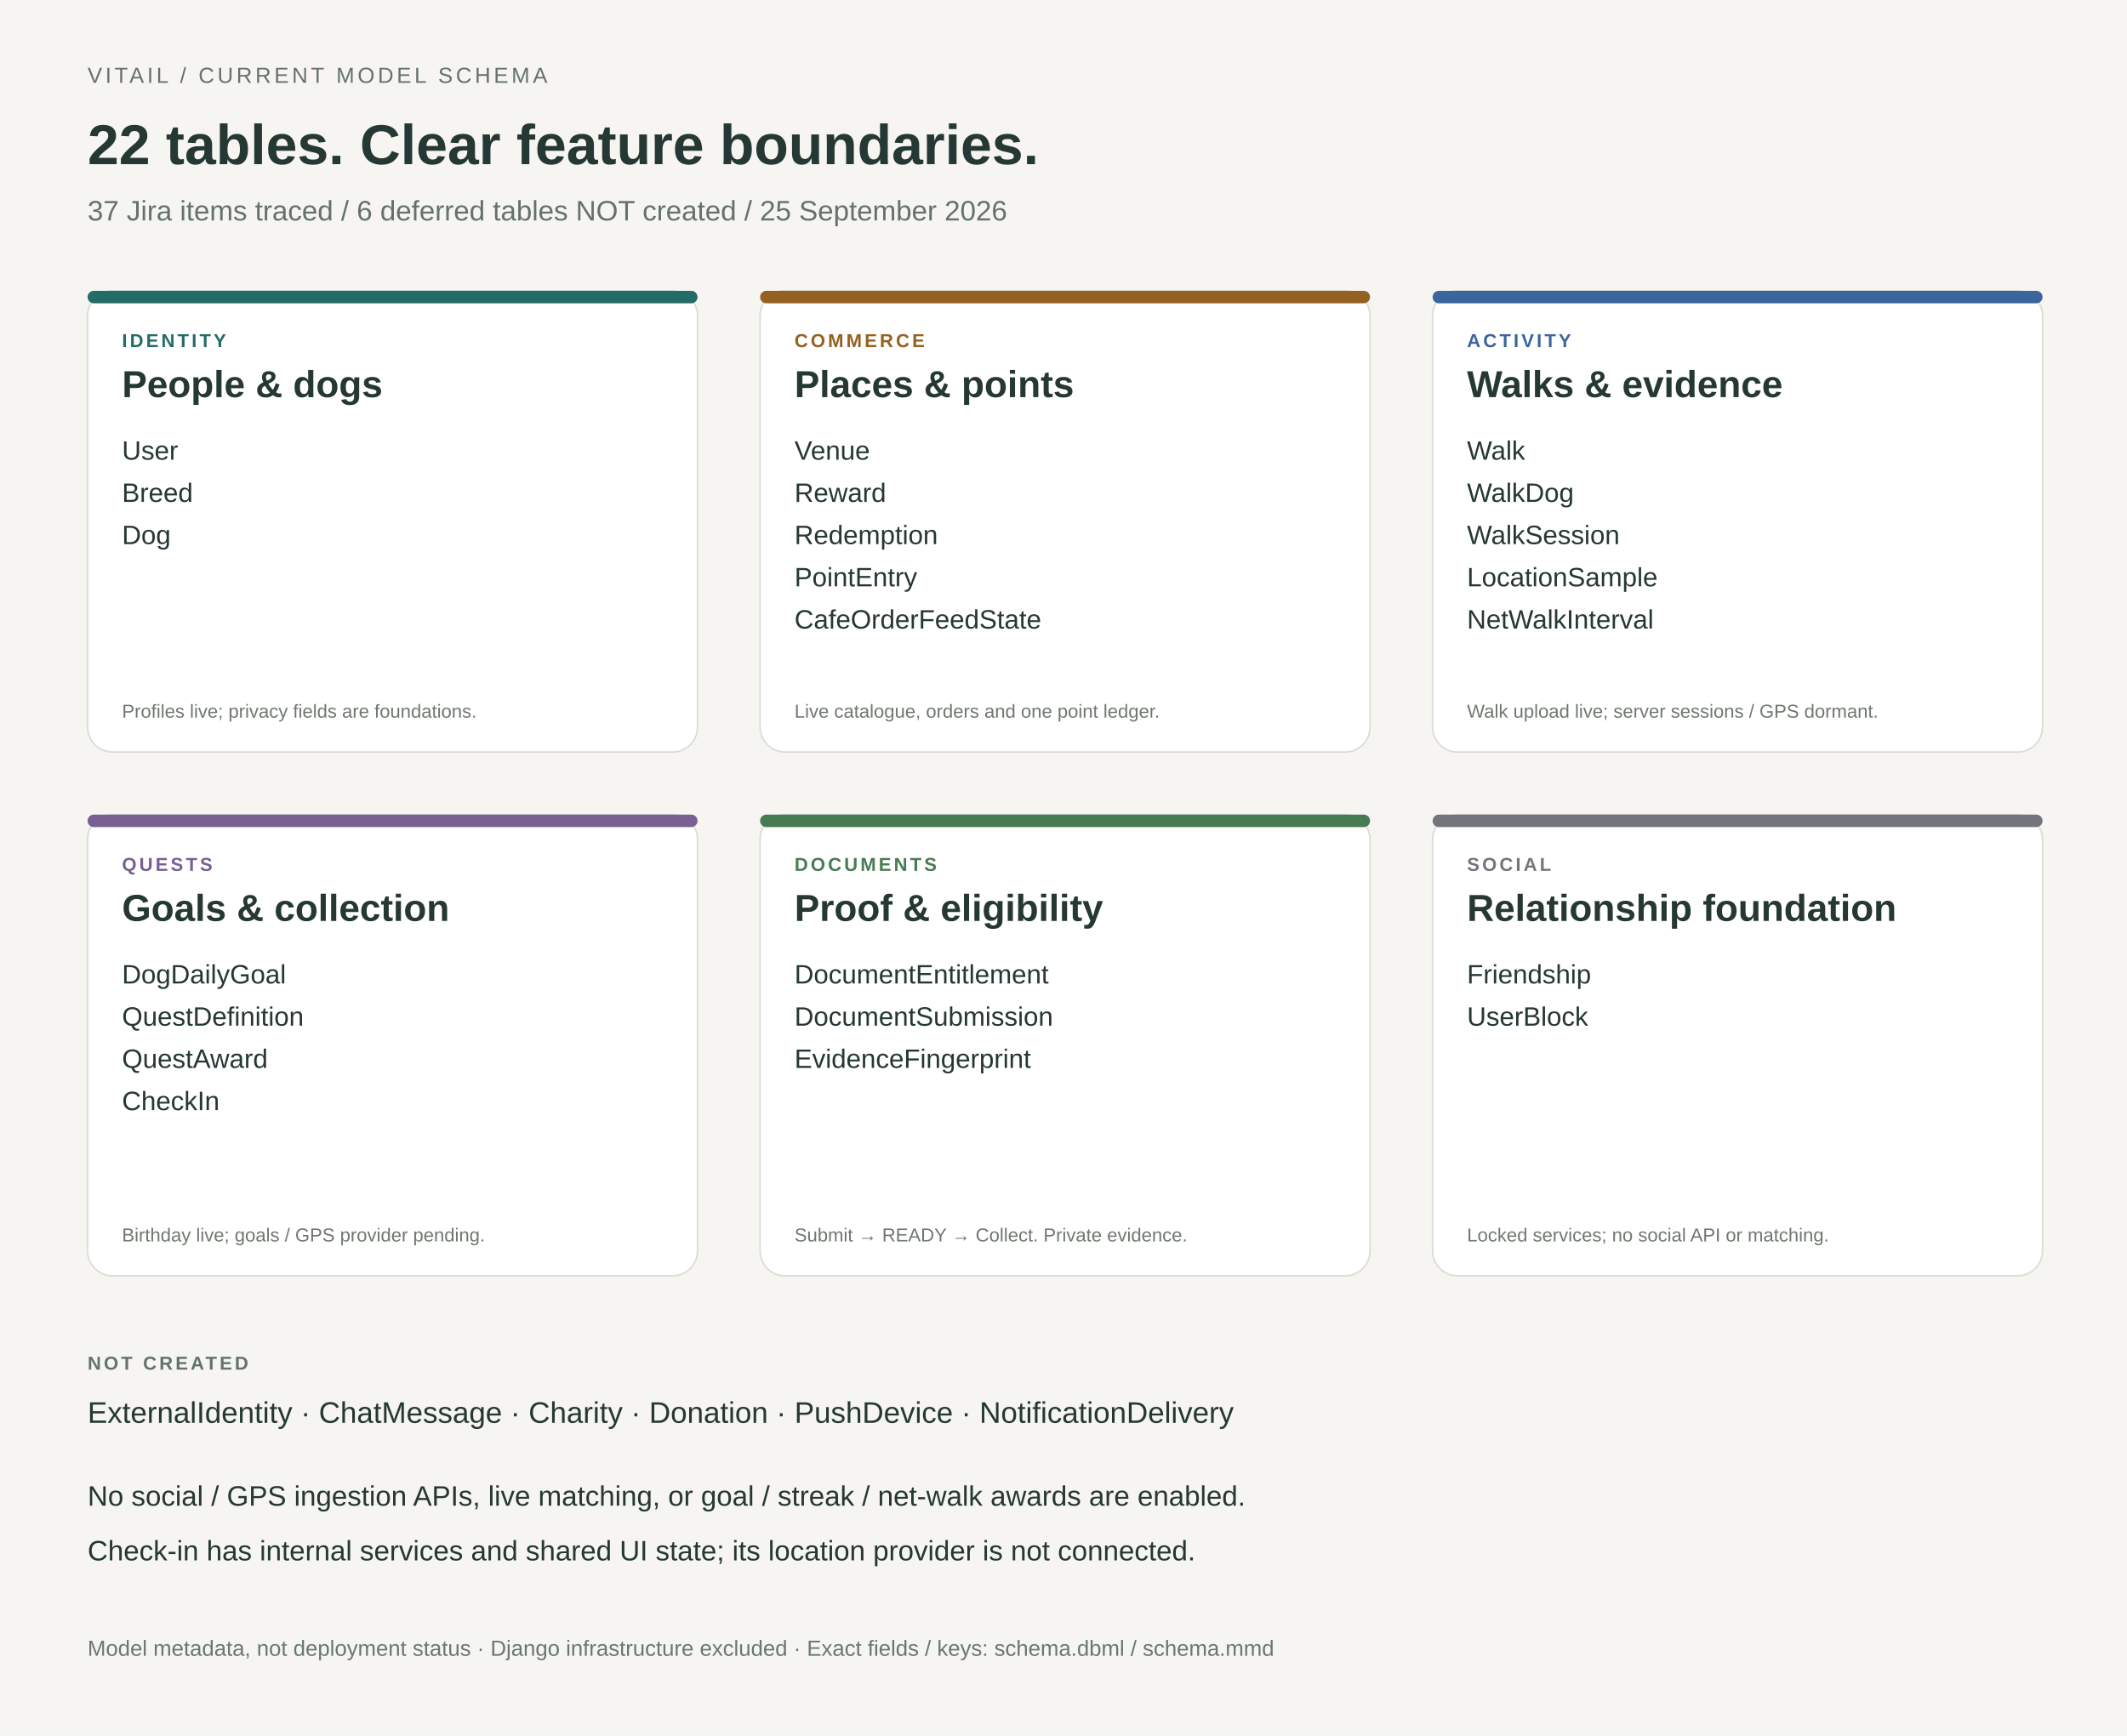
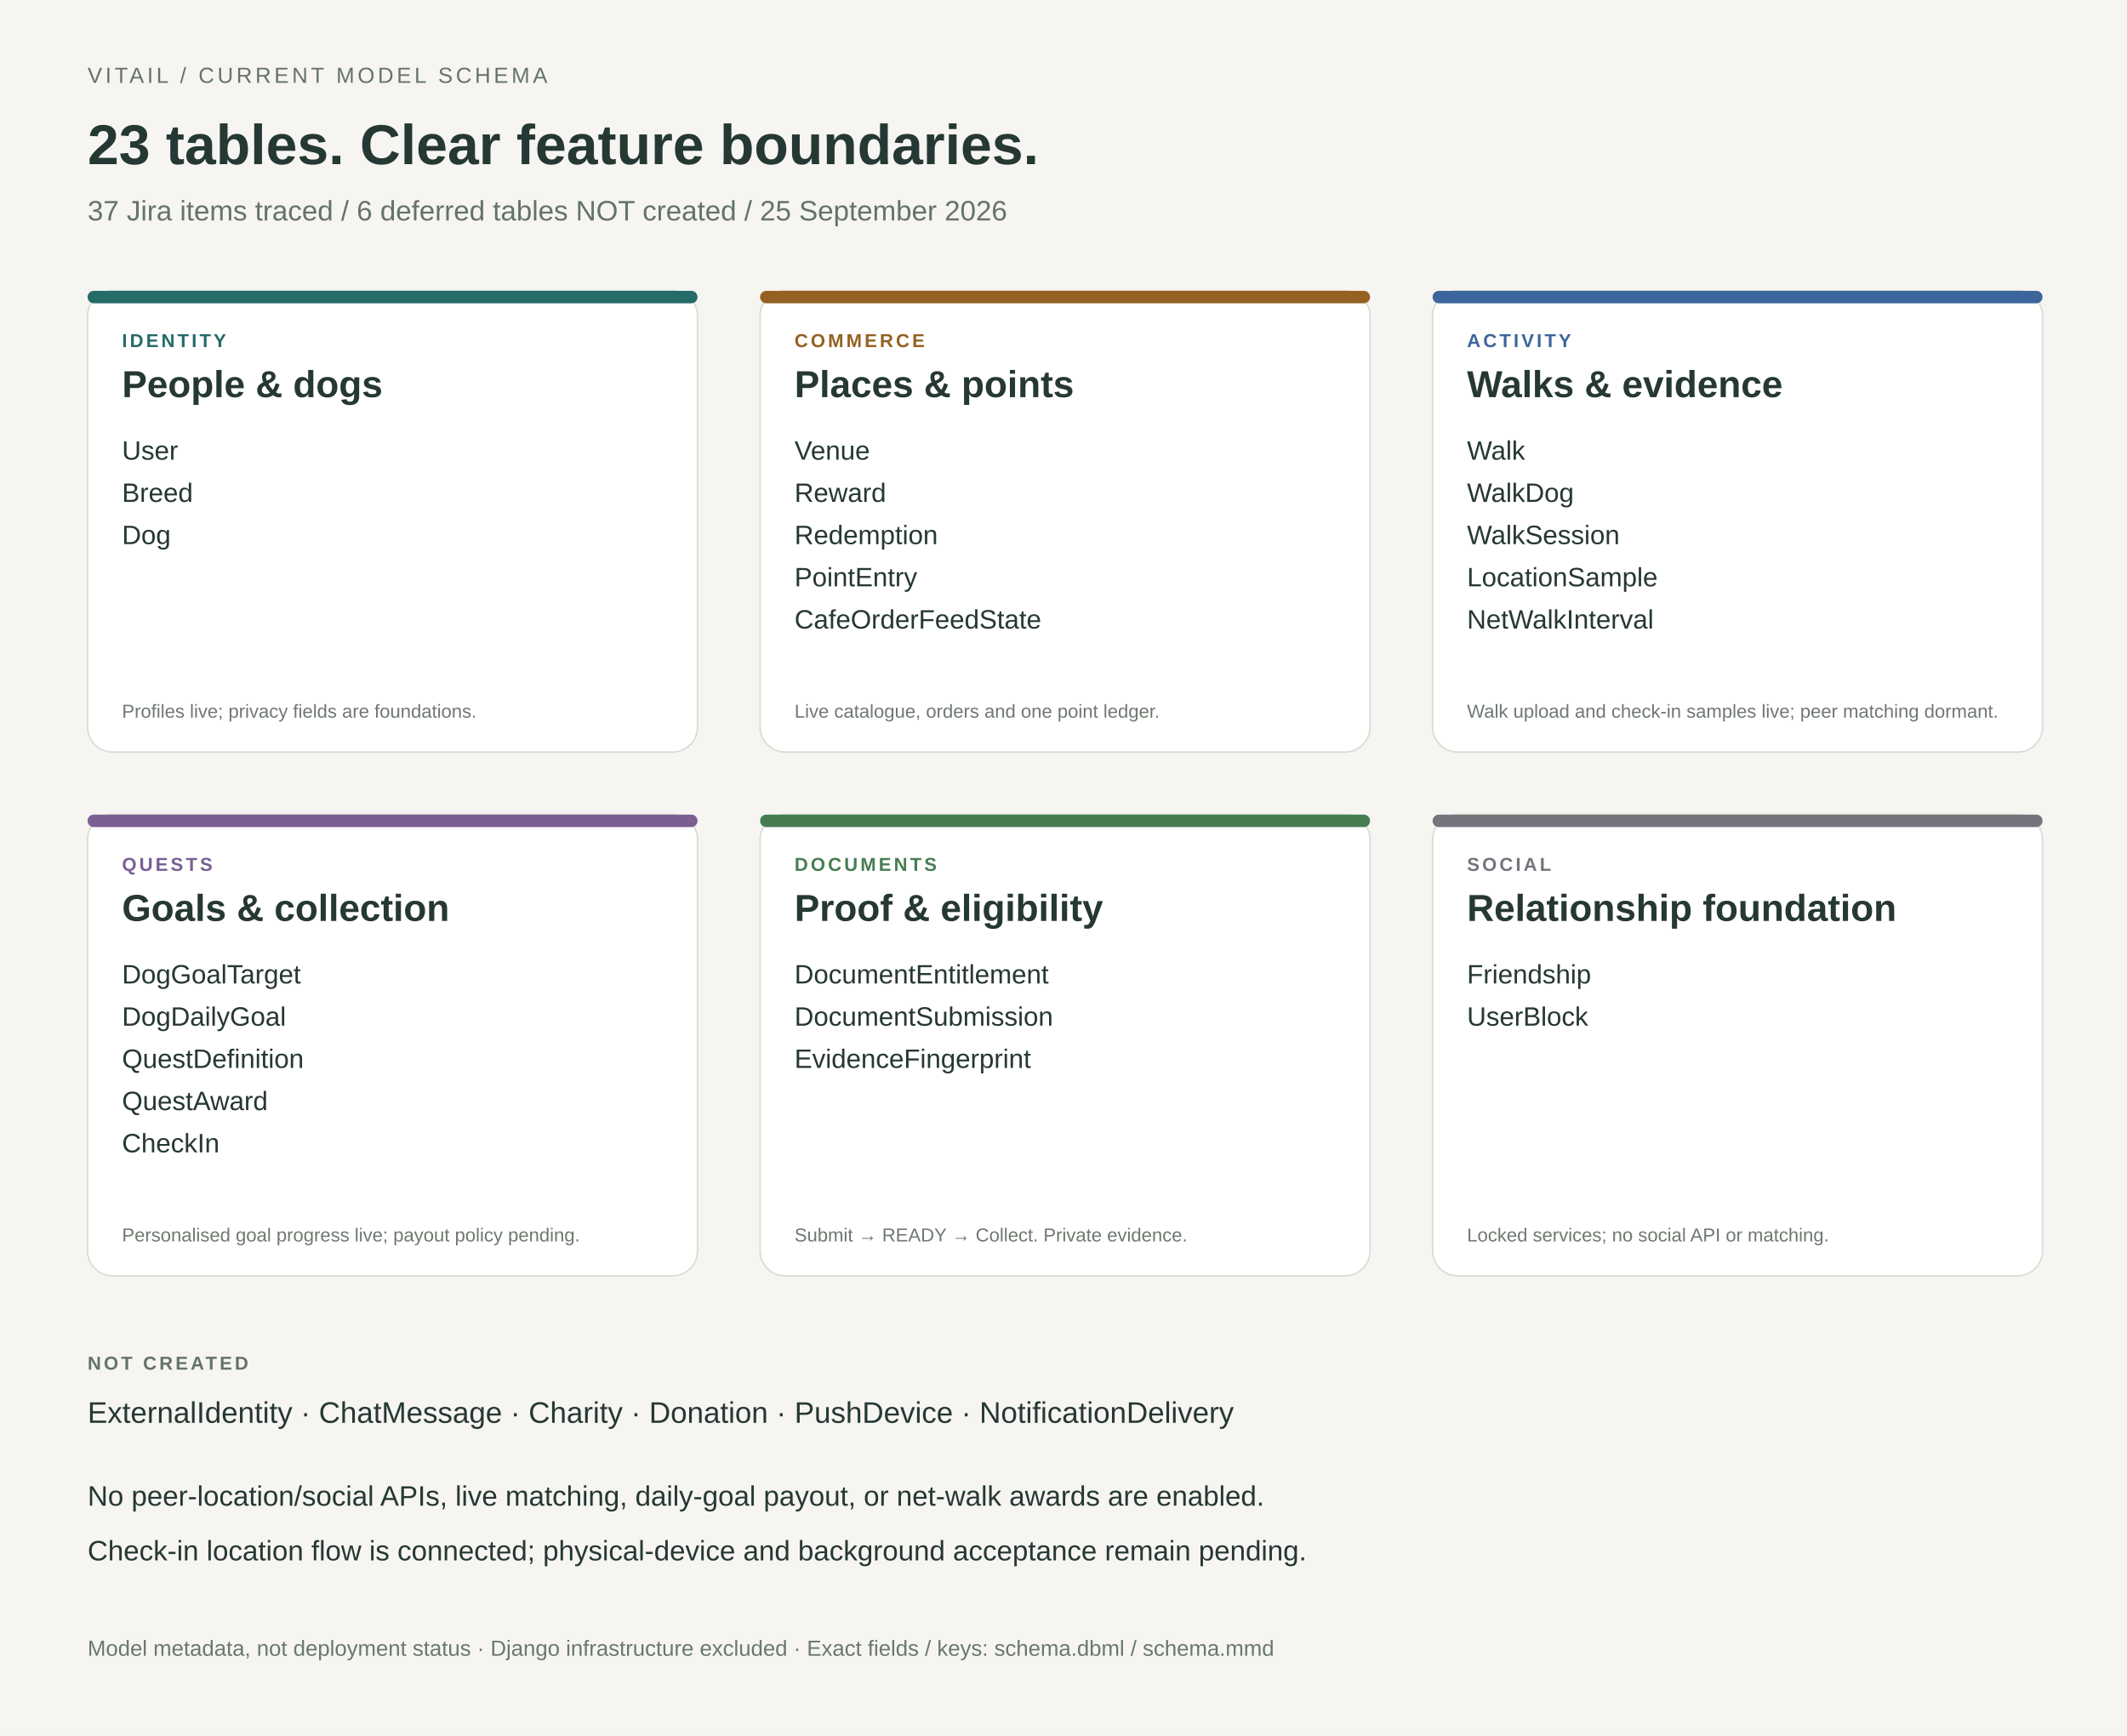
<svg xmlns="http://www.w3.org/2000/svg" width="1360" height="1110" viewBox="0 0 1360 1110" role="img" aria-labelledby="title desc">
  <rect width="100%" height="100%" fill="#f6f5f1" />
  <g font-family="Arial,Helvetica,sans-serif">
    <text x="56" y="53" font-size="14" fill="#64726b" letter-spacing="2">VITAIL / CURRENT MODEL SCHEMA</text>
-     <text x="56" y="105" font-size="36" fill="#263833" font-weight="700">22 tables. Clear feature boundaries.</text>
+     <text x="56" y="105" font-size="36" fill="#263833" font-weight="700">23 tables. Clear feature boundaries.</text>
    <text x="56" y="141" font-size="18" fill="#64726b">37 Jira items traced  /  6 deferred tables NOT created  /  25 September 2026</text>
    <rect x="56" y="186" width="390" height="295" rx="16" fill="white" stroke="#d9ddd5" />
    <rect x="56" y="186" width="390" height="8" rx="4" fill="#256b68" />
    <text x="78" y="222" font-size="12" fill="#256b68" letter-spacing="1.7" font-weight="700">IDENTITY</text>
    <text x="78" y="254" font-size="24" fill="#263833" font-weight="700">People &amp; dogs</text>
    <text x="78" y="294" font-size="17" fill="#263833">User</text>
    <text x="78" y="321" font-size="17" fill="#263833">Breed</text>
    <text x="78" y="348" font-size="17" fill="#263833">Dog</text>
    <text x="78" y="459" font-size="12" fill="#6f786f">Profiles live; privacy fields are foundations.</text>
    <rect x="486" y="186" width="390" height="295" rx="16" fill="white" stroke="#d9ddd5" />
    <rect x="486" y="186" width="390" height="8" rx="4" fill="#956122" />
    <text x="508" y="222" font-size="12" fill="#956122" letter-spacing="1.7" font-weight="700">COMMERCE</text>
    <text x="508" y="254" font-size="24" fill="#263833" font-weight="700">Places &amp; points</text>
    <text x="508" y="294" font-size="17" fill="#263833">Venue</text>
    <text x="508" y="321" font-size="17" fill="#263833">Reward</text>
    <text x="508" y="348" font-size="17" fill="#263833">Redemption</text>
    <text x="508" y="375" font-size="17" fill="#263833">PointEntry</text>
    <text x="508" y="402" font-size="17" fill="#263833">CafeOrderFeedState</text>
    <text x="508" y="459" font-size="12" fill="#6f786f">Live catalogue, orders and one point ledger.</text>
    <rect x="916" y="186" width="390" height="295" rx="16" fill="white" stroke="#d9ddd5" />
    <rect x="916" y="186" width="390" height="8" rx="4" fill="#3c659b" />
    <text x="938" y="222" font-size="12" fill="#3c659b" letter-spacing="1.7" font-weight="700">ACTIVITY</text>
    <text x="938" y="254" font-size="24" fill="#263833" font-weight="700">Walks &amp; evidence</text>
    <text x="938" y="294" font-size="17" fill="#263833">Walk</text>
    <text x="938" y="321" font-size="17" fill="#263833">WalkDog</text>
    <text x="938" y="348" font-size="17" fill="#263833">WalkSession</text>
    <text x="938" y="375" font-size="17" fill="#263833">LocationSample</text>
    <text x="938" y="402" font-size="17" fill="#263833">NetWalkInterval</text>
-     <text x="938" y="459" font-size="12" fill="#6f786f">Walk upload live; server sessions / GPS dormant.</text>
+     <text x="938" y="459" font-size="12" fill="#6f786f">Walk upload and check-in samples live; peer matching dormant.</text>
    <rect x="56" y="521" width="390" height="295" rx="16" fill="white" stroke="#d9ddd5" />
    <rect x="56" y="521" width="390" height="8" rx="4" fill="#795f92" />
    <text x="78" y="557" font-size="12" fill="#795f92" letter-spacing="1.7" font-weight="700">QUESTS</text>
    <text x="78" y="589" font-size="24" fill="#263833" font-weight="700">Goals &amp; collection</text>
-     <text x="78" y="629" font-size="17" fill="#263833">DogDailyGoal</text>
-     <text x="78" y="656" font-size="17" fill="#263833">QuestDefinition</text>
-     <text x="78" y="683" font-size="17" fill="#263833">QuestAward</text>
-     <text x="78" y="710" font-size="17" fill="#263833">CheckIn</text>
-     <text x="78" y="794" font-size="12" fill="#6f786f">Birthday live; goals / GPS provider pending.</text>
+     <text x="78" y="629" font-size="17" fill="#263833">DogGoalTarget</text>
+     <text x="78" y="656" font-size="17" fill="#263833">DogDailyGoal</text>
+     <text x="78" y="683" font-size="17" fill="#263833">QuestDefinition</text>
+     <text x="78" y="710" font-size="17" fill="#263833">QuestAward</text>
+     <text x="78" y="737" font-size="17" fill="#263833">CheckIn</text>
+     <text x="78" y="794" font-size="12" fill="#6f786f">Personalised goal progress live; payout policy pending.</text>
    <rect x="486" y="521" width="390" height="295" rx="16" fill="white" stroke="#d9ddd5" />
    <rect x="486" y="521" width="390" height="8" rx="4" fill="#477c53" />
    <text x="508" y="557" font-size="12" fill="#477c53" letter-spacing="1.7" font-weight="700">DOCUMENTS</text>
    <text x="508" y="589" font-size="24" fill="#263833" font-weight="700">Proof &amp; eligibility</text>
    <text x="508" y="629" font-size="17" fill="#263833">DocumentEntitlement</text>
    <text x="508" y="656" font-size="17" fill="#263833">DocumentSubmission</text>
    <text x="508" y="683" font-size="17" fill="#263833">EvidenceFingerprint</text>
    <text x="508" y="794" font-size="12" fill="#6f786f">Submit → READY → Collect. Private evidence.</text>
    <rect x="916" y="521" width="390" height="295" rx="16" fill="white" stroke="#d9ddd5" />
    <rect x="916" y="521" width="390" height="8" rx="4" fill="#74747c" />
    <text x="938" y="557" font-size="12" fill="#74747c" letter-spacing="1.7" font-weight="700">SOCIAL</text>
    <text x="938" y="589" font-size="24" fill="#263833" font-weight="700">Relationship foundation</text>
    <text x="938" y="629" font-size="17" fill="#263833">Friendship</text>
    <text x="938" y="656" font-size="17" fill="#263833">UserBlock</text>
    <text x="938" y="794" font-size="12" fill="#6f786f">Locked services; no social API or matching.</text>
    <text x="56" y="876" font-size="12" fill="#64726b" letter-spacing="1.7" font-weight="700">NOT CREATED</text>
    <text x="56" y="910" font-size="19" fill="#263833">ExternalIdentity  ·  ChatMessage  ·  Charity  ·  Donation  ·  PushDevice  ·  NotificationDelivery</text>
-     <text x="56" y="963" font-size="18" fill="#263833">No social / GPS ingestion APIs, live matching, or goal / streak / net-walk awards are enabled.</text>
-     <text x="56" y="998" font-size="18" fill="#263833">Check-in has internal services and shared UI state; its location provider is not connected.</text>
+     <text x="56" y="963" font-size="18" fill="#263833">No peer-location/social APIs, live matching, daily-goal payout, or net-walk awards are enabled.</text>
+     <text x="56" y="998" font-size="18" fill="#263833">Check-in location flow is connected; physical-device and background acceptance remain pending.</text>
    <text x="56" y="1059" font-size="14" fill="#69786f">Model metadata, not deployment status · Django infrastructure excluded · Exact fields / keys: schema.dbml / schema.mmd</text>
  </g>
</svg>
